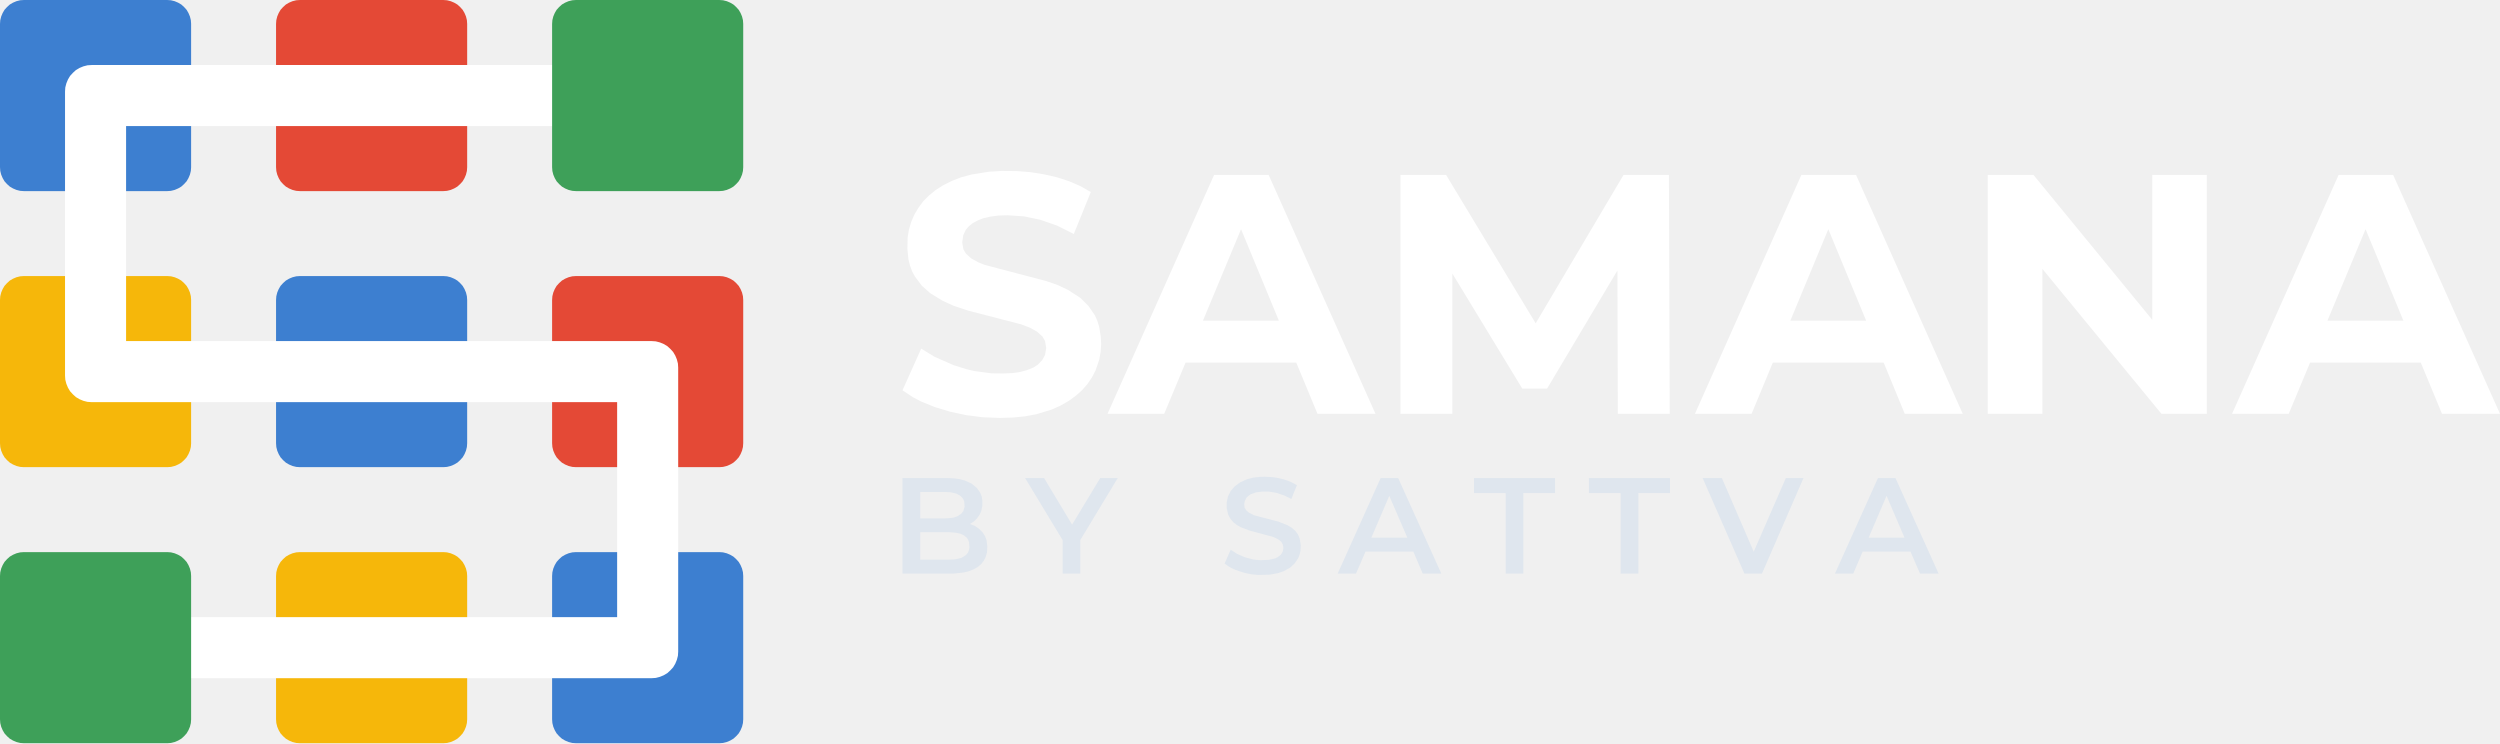
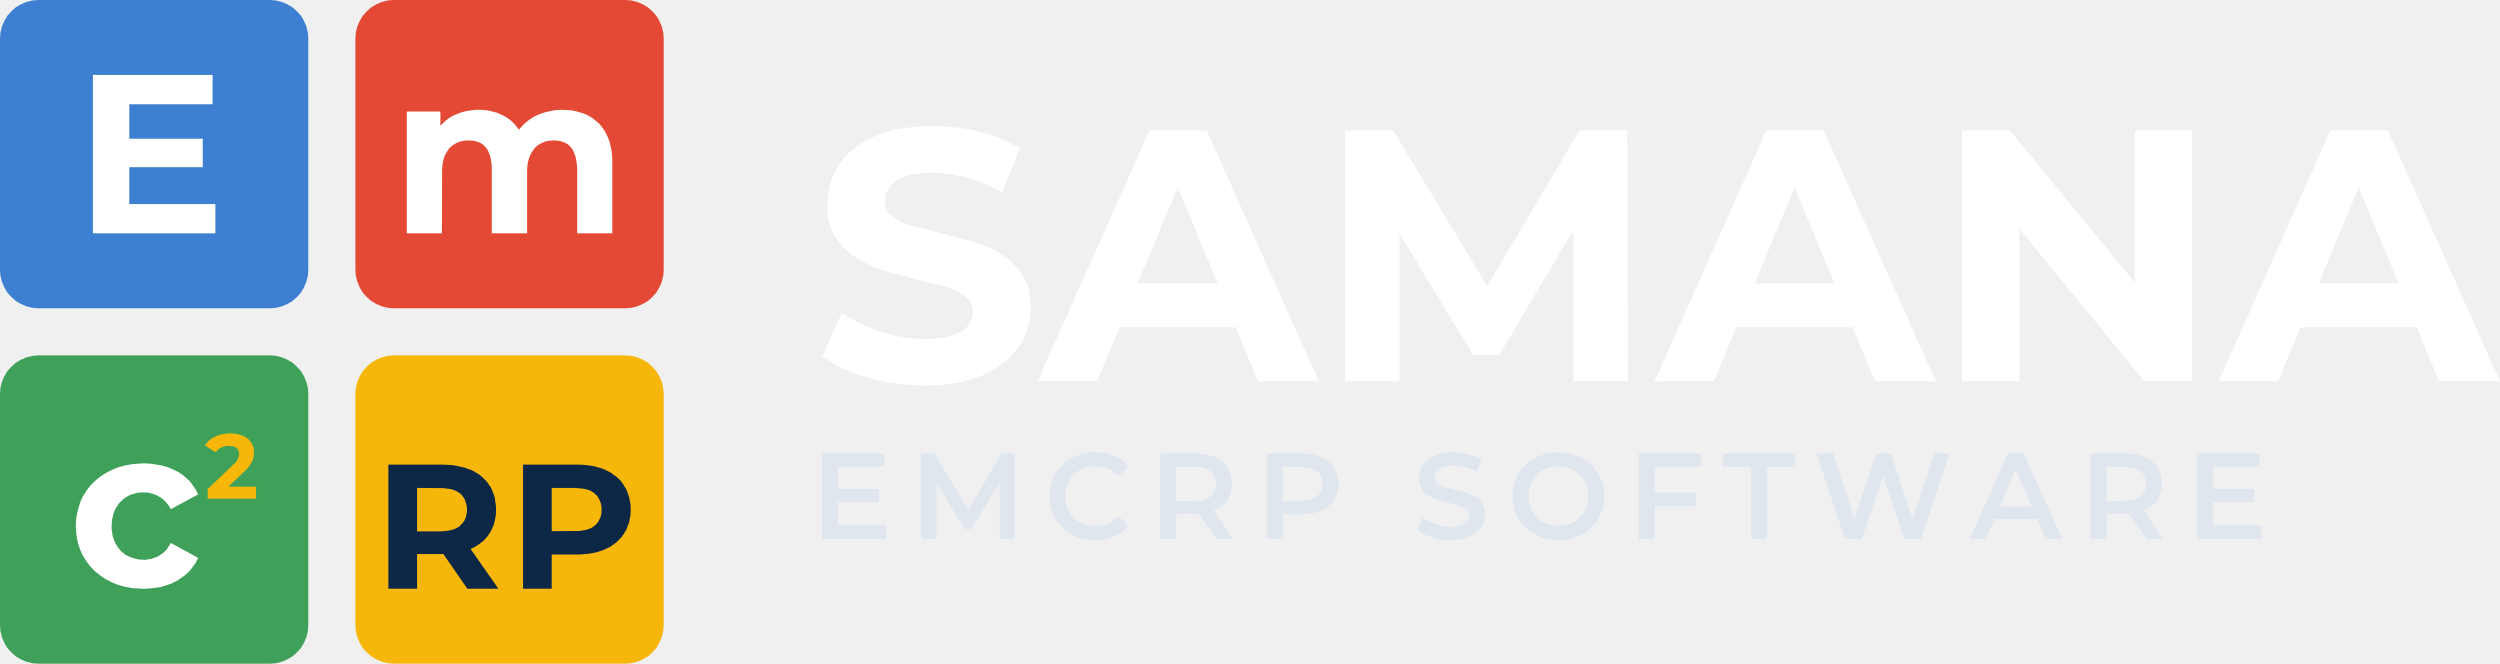
- <svg xmlns="http://www.w3.org/2000/svg" viewBox="0 0 1883.7 560.0" role="img" aria-label="Samana by Sattva">
-   <path fill="#3d7fd0" d="M126 0L18 0L15.2 0.2L12.4 0.9L9.8 2L7.4 3.4L5.3 5.3L3.4 7.4L2 9.8L0.9 12.4L0.2 15.2L0 18L0 126L0.2 128.8L0.9 131.6L2 134.2L3.4 136.6L5.3 138.7L7.4 140.6L9.8 142L12.4 143.1L15.2 143.8L18 144L126 144L128.8 143.8L131.6 143.1L134.2 142L136.6 140.6L138.7 138.7L140.6 136.6L142 134.2L143.1 131.6L143.8 128.8L144 126L144 18L143.8 15.2L143.1 12.4L142 9.8L140.6 7.4L138.7 5.3L136.6 3.4L134.2 2L131.6 0.9L128.8 0.2Z" />
-   <path fill="#e44936" d="M334 0L226 0L223.2 0.2L220.4 0.9L217.8 2L215.4 3.4L213.3 5.3L211.4 7.4L210 9.8L208.9 12.4L208.2 15.2L208 18L208 126L208.2 128.8L208.9 131.6L210 134.2L211.4 136.6L213.3 138.7L215.4 140.6L217.8 142L220.4 143.1L223.2 143.8L226 144L334 144L336.8 143.8L339.6 143.1L342.2 142L344.6 140.6L346.7 138.7L348.6 136.6L350 134.2L351.1 131.6L351.8 128.8L352 126L352 18L351.8 15.2L351.1 12.4L350 9.8L348.6 7.4L346.7 5.3L344.6 3.4L342.2 2L339.6 0.9L336.8 0.2Z" />
-   <path fill="#f6b70a" d="M126 208L18 208L15.2 208.2L12.4 208.9L9.8 210L7.4 211.4L5.3 213.3L3.4 215.4L2 217.8L0.9 220.4L0.2 223.2L0 226L0 334L0.2 336.8L0.9 339.6L2 342.2L3.4 344.6L5.3 346.7L7.4 348.6L9.8 350L12.4 351.1L15.2 351.8L18 352L126 352L128.8 351.8L131.6 351.1L134.2 350L136.6 348.6L138.7 346.7L140.6 344.6L142 342.2L143.1 339.6L143.8 336.8L144 334L144 226L143.8 223.2L143.1 220.4L142 217.8L140.6 215.4L138.7 213.3L136.6 211.4L134.2 210L131.6 208.9L128.8 208.2Z" />
-   <path fill="#3d7fd0" d="M334 208L226 208L223.2 208.2L220.4 208.9L217.8 210L215.4 211.4L213.3 213.3L211.4 215.4L210 217.8L208.9 220.4L208.2 223.2L208 226L208 334L208.2 336.8L208.9 339.6L210 342.2L211.4 344.6L213.3 346.7L215.4 348.6L217.8 350L220.4 351.1L223.2 351.8L226 352L334 352L336.8 351.8L339.6 351.1L342.2 350L344.6 348.6L346.7 346.7L348.6 344.6L350 342.2L351.1 339.6L351.8 336.8L352 334L352 226L351.8 223.2L351.1 220.4L350 217.8L348.6 215.4L346.7 213.3L344.6 211.4L342.2 210L339.6 208.9L336.8 208.2Z" />
-   <path fill="#e44936" d="M542 208L434 208L431.2 208.2L428.4 208.9L425.8 210L423.4 211.4L421.3 213.3L419.4 215.4L418 217.8L416.9 220.4L416.2 223.2L416 226L416 334L416.2 336.8L416.9 339.6L418 342.2L419.4 344.6L421.3 346.7L423.4 348.6L425.8 350L428.4 351.1L431.2 351.8L434 352L542 352L544.8 351.8L547.6 351.1L550.2 350L552.6 348.6L554.7 346.7L556.6 344.6L558 342.2L559.1 339.6L559.8 336.8L560 334L560 226L559.8 223.2L559.1 220.4L558 217.8L556.6 215.4L554.7 213.3L552.6 211.4L550.2 210L547.6 208.9L544.8 208.2Z" />
-   <path fill="#f6b70a" d="M334 416L226 416L223.2 416.2L220.4 416.9L217.8 418L215.4 419.4L213.3 421.3L211.4 423.4L210 425.8L208.9 428.4L208.2 431.2L208 434L208 542L208.2 544.8L208.9 547.6L210 550.2L211.4 552.6L213.3 554.7L215.4 556.6L217.8 558L220.4 559.1L223.2 559.8L226 560L334 560L336.8 559.8L339.6 559.1L342.2 558L344.6 556.6L346.7 554.7L348.6 552.6L350 550.2L351.1 547.6L351.8 544.8L352 542L352 434L351.8 431.2L351.1 428.4L350 425.8L348.6 423.4L346.7 421.3L344.6 419.4L342.2 418L339.6 416.9L336.8 416.2Z" />
-   <path fill="#3d7fd0" d="M542 416L434 416L431.2 416.2L428.4 416.9L425.8 418L423.4 419.4L421.3 421.3L419.4 423.4L418 425.8L416.9 428.4L416.2 431.2L416 434L416 542L416.2 544.8L416.9 547.6L418 550.2L419.4 552.6L421.3 554.7L423.4 556.6L425.8 558L428.4 559.1L431.2 559.8L434 560L542 560L544.8 559.8L547.6 559.1L550.2 558L552.6 556.6L554.7 554.7L556.6 552.6L558 550.2L559.1 547.6L559.8 544.8L560 542L560 434L559.8 431.2L559.1 428.4L558 425.8L556.6 423.4L554.7 421.3L552.6 419.4L550.2 418L547.6 416.9L544.8 416.2Z" />
-   <path fill="#ffffff" d="M65.9 49.2L62.8 50L59.9 51.2L57.2 52.8L54.9 54.9L52.8 57.2L51.2 59.9L50 62.8L49.2 65.9L49 69L49 283L49.2 286.1L50 289.2L51.2 292.1L52.8 294.8L54.9 297.1L57.2 299.2L59.9 300.8L62.8 302L65.9 302.8L69 303L465 303L465 465L142.5 465L142.5 511L491 511L494.1 510.8L497.2 510L500.1 508.8L502.8 507.2L505.1 505.1L507.2 502.8L508.8 500.1L510 497.2L510.8 494.1L511 491L511 277L510.8 273.9L510 270.8L508.8 267.9L507.2 265.2L505.1 262.9L502.8 260.8L500.1 259.2L497.2 258L494.1 257.2L491 257L95 257L95 95L417.5 95L417.5 49L69 49Z" />
-   <path fill="#3ea059" d="M126 416L18 416L15.2 416.2L12.4 416.9L9.8 418L7.4 419.4L5.3 421.3L3.4 423.4L2 425.8L0.9 428.4L0.2 431.2L0 434L0 542L0.2 544.8L0.9 547.6L2 550.2L3.4 552.6L5.3 554.7L7.4 556.6L9.8 558L12.4 559.1L15.2 559.8L18 560L126 560L128.8 559.8L131.6 559.1L134.2 558L136.6 556.6L138.7 554.7L140.6 552.6L142 550.2L143.1 547.6L143.8 544.8L144 542L144 434L143.8 431.2L143.1 428.4L142 425.8L140.6 423.4L138.7 421.3L136.6 419.4L134.2 418L131.6 416.9L128.8 416.2Z" />
-   <path fill="#3ea059" d="M542 0L434 0L431.2 0.2L428.4 0.9L425.8 2L423.4 3.4L421.3 5.3L419.4 7.4L418 9.8L416.9 12.4L416.2 15.2L416 18L416 126L416.2 128.8L416.9 131.6L418 134.2L419.4 136.6L421.3 138.7L423.4 140.6L425.8 142L428.4 143.1L431.2 143.8L434 144L542 144L544.8 143.8L547.6 143.1L550.2 142L552.6 140.6L554.7 138.7L556.6 136.6L558 134.2L559.1 131.6L559.8 128.8L560 126L560 18L559.8 15.2L559.1 12.4L558 9.8L556.6 7.4L554.7 5.3L552.6 3.4L550.2 2L547.6 0.9L544.8 0.2Z" />
-   <path fill="#ffffff" fill-rule="evenodd" d="M763.2 314.6L772.4 313.7L780.9 312.1L792.4 308.6L799.1 305.6L805.2 302.1L810.6 298.2L815.3 294L819.4 289.3L822.8 284.3L825.5 279.1L828.3 270.8L829.3 265.1L829.7 259.1L829.4 253.6L828.2 246.2L826.8 241.7L825 237.6L820.1 230.5L814.1 224.5L805 218.6L797 214.8L788.4 211.8L742 199.6L737.2 197.7L731.8 194.7L727.8 191.1L725.9 187.8L725 182.7L725.8 177.2L727.7 173.2L729.9 170.6L732.8 168.2L736.5 166.2L741 164.4L746.3 163.2L752.3 162.4L759.2 162.2L771.4 163L783.9 165.6L796.5 170L809.1 176.3L821.9 144.7L814 140.2L805.4 136.5L796.1 133.5L786.3 131.3L776.3 129.7L766.2 128.9L754.5 128.8L745 129.4L732 131.5L724.2 133.6L717.2 136.3L710.8 139.5L705 143.2L700 147.3L695.6 151.7L692 156.6L688.9 161.8L686.6 167.2L684.9 172.9L683.9 178.7L683.7 187.6L684.5 195.5L685.7 200.2L687.3 204.5L689.4 208.4L694.6 215.3L700.9 220.9L710.2 226.6L718.3 230.3L729.3 234L769.5 244.4L776 246.9L781.4 249.9L785.5 253.6L787.4 256.9L788.3 262.2L787.4 267.5L785.3 271.3L782.1 274.7L778.9 276.8L773.5 279L768.5 280.3L762.7 281.1L756 281.4L747.1 281.3L734.2 279.6L727.9 278.1L718.4 275.1L704.1 268.8L694.1 262.7L680 294.1L687.9 299.3L694 302.5L704.3 306.7L715.9 310.2L728 312.8L740.5 314.4L753.3 314.9ZM893.3 273.2L976.7 273.2L992.7 311.8L1036.4 311.8L955.9 131.8L914.8 131.8L834.5 311.8L877.2 311.8ZM935.1 172.7L963.6 241.6L906.4 241.6ZM1147 292.8L1165.7 292.8L1218.7 203.8L1219 311.8L1258.1 311.8L1257.5 131.8L1223.3 131.8L1157.1 243.6L1089.6 131.8L1055.2 131.8L1055.2 311.8L1094.3 311.8L1094.3 206.1ZM1319.8 311.8L1335.8 273.2L1419.3 273.2L1435.2 311.8L1478.9 311.8L1398.5 131.8L1357.3 131.8L1277.1 311.8ZM1349 241.6L1377.6 172.7L1406.1 241.6ZM1628.6 311.8L1662.8 311.8L1662.8 131.8L1621.7 131.8L1621.7 241L1532.2 131.8L1497.7 131.8L1497.7 311.8L1538.9 311.8L1538.9 202.6ZM1740.6 273.2L1824 273.2L1840 311.8L1883.7 311.8L1803.2 131.8L1762.1 131.8L1681.8 311.8L1724.5 311.8ZM1782.4 172.7L1810.9 241.6L1753.7 241.6Z" />
-   <path fill="#dfe6ee" fill-rule="evenodd" d="M718.5 432.2L725.9 431.4L730.1 430.4L733.8 428.9L736.9 427.1L739.4 424.9L741.4 422.3L742.8 419.4L743.7 416.2L743.9 411.5L743.3 406.9L742.2 404L740.6 401.4L737.8 398.5L734.4 396.2L730.9 394.8L733.7 393L735.8 391L738.1 387.9L739.3 385.2L740.2 381.2L740.2 377.3L739.7 374.1L738.6 371.3L735.9 367.5L732.1 364.4L727.1 362.1L723.1 361L718.7 360.4L713.7 360.2L680 360.2L680 432.2ZM715 401L720.4 401.4L723.8 402.2L726.5 403.5L728.5 405.2L729.5 406.7L730.1 408.4L730.5 412.4L730.1 414.4L729.5 416.1L727.9 418.2L724.7 420.2L722.7 420.8L719.2 421.5L715 421.7L693.4 421.7L693.4 401ZM712.3 370.7L716.2 370.9L720.5 371.9L723 373.2L725 374.9L725.9 376.3L726.5 377.9L726.8 381.7L725.9 385L724.4 387L721.4 389L718.5 390L716.2 390.3L712.3 390.6L693.4 390.6L693.4 370.7ZM842.2 360.2L829 360.2L807.8 395.3L786.7 360.2L772.4 360.2L800.7 407L800.7 432.2L814 432.2L814 406.9ZM956.7 433L963.2 431.8L967.4 430.3L972.1 427.7L975.6 424.4L978.2 420.5L979 418.5L979.9 415.2L980.1 410.8L979.3 405.8L977.9 402.5L975.8 399.8L973.2 397.6L970.2 395.8L963.5 393.1L945.1 388.3L940.8 386.1L939 384.5L937.8 382.5L937.5 380.1L937.9 377.5L939.4 374.7L942.2 372.5L946.4 371L951 370.4L956 370.4L962 371.4L968.1 373.5L973 376L977.2 365.6L974.2 363.9L970.9 362.4L967.3 361.2L962.2 360L958.4 359.5L953.2 359.2L949.4 359.3L944.2 359.9L939.6 361.1L934.5 363.4L930.4 366.4L927.3 369.9L925.3 374L924.3 378.4L924.3 382.9L925.4 387.8L927.1 390.9L929.3 393.5L932 395.6L935 397.3L941.9 399.9L958.5 404.3L961.3 405.4L963.6 406.7L965.5 408.3L966.6 410.4L967 412.8L966.6 415.3L965.7 417.1L964.6 418.4L962.7 419.8L960.9 420.7L956.2 421.8L949.7 422.1L944.4 421.6L938 419.9L932.1 417.3L927.3 414.2L922.7 424.6L925.7 426.8L929.2 428.7L933.4 430.3L938 431.7L942.8 432.7L947.7 433.2ZM1028.9 415.6L1064.9 415.6L1072 432.2L1086 432.2L1053.5 360.2L1040.3 360.2L1007.9 432.2L1021.7 432.2ZM1046.8 373.6L1060.4 405.1L1033.3 405.1ZM1171.7 371.5L1171.7 360.2L1110.6 360.2L1110.6 371.5L1134.5 371.5L1134.5 432.2L1147.8 432.2L1147.8 371.5ZM1258.3 371.5L1258.3 360.2L1197.2 360.2L1197.2 371.5L1221.1 371.5L1221.1 432.2L1234.5 432.2L1234.5 371.5ZM1345.6 360.2L1321.4 415.7L1297.4 360.2L1282.9 360.2L1314.4 432.2L1327.6 432.2L1358.9 360.2ZM1403.5 415.6L1439.5 415.6L1446.7 432.2L1460.7 432.2L1428.2 360.2L1415 360.2L1382.6 432.2L1396.4 432.2ZM1421.5 373.6L1435 405.1L1408 405.1Z" />
+ <svg xmlns="http://www.w3.org/2000/svg" viewBox="0 0 1167.7 310.0" role="img" aria-label="Samana, EMCRP software">
+   <g transform="translate(0.0 0.0)">
+     <path fill="#3d7fd0" fill-rule="evenodd" d="M126 0L18 0L15.2 0.2L12.4 0.9L9.8 2L7.4 3.4L5.3 5.3L3.4 7.4L2 9.8L0.9 12.4L0.2 15.2L0 18L0 126L0.2 128.8L0.9 131.6L2 134.2L3.4 136.6L5.3 138.7L7.4 140.6L9.8 142L12.4 143.1L15.2 143.8L18 144L126 144L128.8 143.8L131.6 143.1L134.2 142L136.6 140.6L138.7 138.7L140.6 136.6L142 134.2L143.1 131.6L143.8 128.8L144 126L144 18L143.8 15.2L143.1 12.4L142 9.8L140.6 7.4L138.7 5.3L136.6 3.4L134.2 2L131.6 0.9L128.8 0.2Z" />
+     <path fill="#e44936" fill-rule="evenodd" d="M292 0L184 0L181.2 0.2L178.4 0.9L175.8 2L173.4 3.4L171.3 5.3L169.4 7.4L168 9.8L166.9 12.4L166.2 15.2L166 18L166 126L166.2 128.8L166.9 131.6L168 134.2L169.4 136.6L171.3 138.7L173.4 140.6L175.8 142L178.4 143.1L181.2 143.8L184 144L292 144L294.8 143.8L297.6 143.1L300.2 142L302.6 140.6L304.7 138.7L306.6 136.6L308 134.2L309.1 131.6L309.8 128.8L310 126L310 18L309.8 15.2L309.1 12.4L308 9.8L306.6 7.4L304.7 5.3L302.6 3.4L300.2 2L297.6 0.9L294.8 0.2Z" />
+     <path fill="#3ea059" fill-rule="evenodd" d="M126 166L18 166L15.2 166.2L12.4 166.9L9.8 168L7.4 169.4L5.3 171.3L3.4 173.4L2 175.8L0.9 178.4L0.2 181.2L0 184L0 292L0.2 294.8L0.9 297.6L2 300.2L3.4 302.6L5.3 304.7L7.4 306.6L9.8 308L12.4 309.1L15.2 309.8L18 310L126 310L128.8 309.8L131.6 309.1L134.2 308L136.6 306.6L138.7 304.7L140.6 302.6L142 300.2L143.1 297.6L143.8 294.8L144 292L144 184L143.8 181.2L143.1 178.4L142 175.8L140.6 173.4L138.7 171.3L136.6 169.4L134.2 168L131.6 166.9L128.8 166.2Z" />
+     <path fill="#f6b70a" fill-rule="evenodd" d="M292 166L184 166L181.2 166.2L178.4 166.9L175.8 168L173.4 169.4L171.3 171.3L169.4 173.4L168 175.8L166.9 178.4L166.2 181.2L166 184L166 292L166.2 294.8L166.9 297.6L168 300.2L169.4 302.6L171.3 304.7L173.4 306.6L175.8 308L178.4 309.1L181.2 309.8L184 310L292 310L294.8 309.8L297.6 309.1L300.2 308L302.6 306.6L304.7 304.7L306.6 302.6L308 300.2L309.1 297.6L309.8 294.8L310 292L310 184L309.8 181.2L309.1 178.4L308 175.8L306.6 173.4L304.7 171.3L302.6 169.4L300.2 168L297.6 166.9L294.8 166.2Z" />
+     <path fill="#ffffff" fill-rule="evenodd" d="M43.4 109L100.6 109L100.6 95.3L60.4 95.3L60.4 78.1L94.7 78.1L94.7 64.8L60.4 64.8L60.4 48.7L99.3 48.7L99.3 35L43.4 35ZM206.5 79.5L206.7 76.7L207.2 74.2L207.7 72.8L208.7 70.9L209.9 69.2L211.4 67.9L213 66.9L214.9 66.1L216.8 65.7L218.9 65.6L220.9 65.7L222.7 66.1L224.3 66.7L225.7 67.6L226.9 68.8L227.9 70.3L229 73L229.6 76.4L229.7 79L229.7 109L246.2 109L246.2 79.5L246.4 76.7L247 74.2L247.5 72.8L248.5 70.9L249.7 69.2L251.1 67.9L252.8 66.9L254.6 66.1L256.6 65.7L258.7 65.6L260.6 65.7L262.4 66.1L264 66.7L265.5 67.6L266.7 68.8L267.7 70.3L268.8 73L269.4 76.4L269.6 79L269.6 109L286 109L286 74.7L285.8 71.5L285.3 68.6L284.6 65.8L283.6 63.4L282.4 61.1L281 59.1L279.5 57.4L276.8 55.2L274.8 54L272.6 53L269.2 52L266.7 51.5L262.8 51.3L259.6 51.4L255.1 52.3L252.3 53.2L249.6 54.4L247.1 56L244.9 57.8L242.3 60.6L241.3 59.1L239.4 57L238.4 56.1L236.1 54.5L232.3 52.7L228.1 51.6L225.1 51.3L222.2 51.3L218.2 51.8L215.7 52.4L212.3 53.7L210.1 54.9L208.1 56.4L205.7 58.7L205.7 52.1L190 52.1L190 109L206.4 109ZM75.5 274.1L80 272.6L82.8 271.2L86.4 268.7L88.6 266.7L91.2 263.2L92.6 260.6L79.8 253.6L77.9 256.6L76.2 258.3L73.6 260L70.8 261L67.8 261.5L64.6 261.3L61.5 260.5L58.7 259.2L56.4 257.3L54.9 255.5L53.4 252.7L52.6 250.3L52.1 246.7L52.3 242.9L53.1 239.5L54.1 237.3L55.9 234.7L58.1 232.7L60.1 231.5L61.5 230.9L64.6 230.1L67 230L69.3 230.1L71.5 230.7L73.6 231.5L75.5 232.7L77.3 234.3L78.9 236.3L79.8 237.8L92.6 230.9L91.2 228.3L88.6 224.7L85.3 221.8L82.8 220.2L78.6 218.3L75.5 217.4L70.6 216.6L67.1 216.4L61.8 216.8L58.4 217.4L55.2 218.3L52.2 219.5L49.3 221L46.7 222.7L44.3 224.7L42.2 226.8L40.3 229.3L38.7 231.9L37.4 234.7L36.1 239.2L35.6 242.4L35.4 245.7L35.8 250.6L36.4 253.7L37.4 256.7L38.7 259.5L40.3 262.1L42.2 264.6L44.3 266.8L46.7 268.7L49.3 270.5L52.2 272L55.2 273.2L58.4 274.1L61.8 274.7L67.1 275L70.6 274.8Z" />
+     <path fill="#f6b70a" fill-rule="evenodd" d="M97 232.9L97 228.4L109.9 216.1L110.7 215.1L111.3 213.8L111.6 212.7L111.7 211.6L111.4 210.4L110.7 209.4L109.6 208.7L108.6 208.4L106.1 208.3L104 208.7L102.2 209.7L100.7 211.2L95.6 208L97.2 206.1L99.2 204.6L101.7 203.4L103.7 202.8L106.7 202.4L110.1 202.6L112.3 203.1L114.8 204.2L116 205.1L117 206.2L117.8 207.4L118.3 208.7L118.6 210.2L118.6 211.6L118.5 213.3L118.1 214.8L117 216.9L115.5 218.9L106.7 227.3L119.6 227.3L119.6 232.9Z" />
+     <path fill="#0d2747" fill-rule="evenodd" d="M181.4 217L181.4 275L194.8 275L194.8 258.8L207.1 258.8L218.3 275L232.8 275L219.8 256.4L222.1 255.3L224 254L225.8 252.6L227.3 251L228.6 249.2L229.7 247.2L230.6 245.2L231.2 242.9L231.6 240.6L231.7 238L231.6 236.1L231.1 232.5L230 229.3L229.3 227.7L227.4 225L225 222.6L223.6 221.5L220.5 219.7L216.9 218.4L213 217.5L210.8 217.2L206.2 217ZM205.8 248.2L194.8 248.2L194.8 227.9L207 228L210.2 228.4L212.1 228.9L214.4 230.1L215.6 231.1L217 233.1L217.8 235.4L218.1 237.1L218.1 239L217.6 241.5L217 243L216.1 244.3L214.4 246L212.1 247.2L209.2 247.9ZM244.3 275L257.7 275L257.7 259L270.9 259L275.3 258.6L278 258.1L281.7 257L285 255.4L287.8 253.4L290.2 251L291.5 249.2L292.6 247.3L293.8 244.1L294.5 240.6L294.6 238L294.5 235.5L293.8 232L292.6 228.7L290.9 225.9L289.5 224.1L287.8 222.6L285 220.6L281.7 219L278 217.9L275.3 217.4L272.4 217.1L269.4 217L244.3 217ZM257.7 248.1L257.7 227.9L268.7 227.9L272.1 228.2L274.1 228.6L275.8 229.2L277.3 230.1L279 231.7L280.2 233.8L280.7 235.4L281 237.1L280.9 239.9L280.5 241.5L279.5 243.6L278.5 244.9L277.3 245.9L275.8 246.8L274.1 247.4L271 248Z" />
+   </g>
+   <path fill="#ffffff" fill-rule="evenodd" d="M438.2 179.9L444.2 179.3L449.7 178.3L457.2 176L461.6 174L465.5 171.7L469 169.2L472.1 166.5L474.8 163.4L477 160.2L478.7 156.7L480.6 151.4L481.2 147.6L481.4 143.7L481.3 140.2L480.5 135.3L479.6 132.4L478.4 129.7L475.2 125.1L471.3 121.2L465.4 117.4L460.2 114.9L454.6 112.9L424.4 105L421.3 103.8L417.7 101.8L415.1 99.5L413.9 97.3L413.3 94L413.8 90.4L415.1 87.8L416.5 86.1L418.4 84.6L420.8 83.2L423.7 82.1L427.1 81.3L431.1 80.8L435.6 80.6L443.5 81.2L451.6 82.9L459.8 85.7L468 89.8L476.4 69.2L471.3 66.4L465.7 63.9L459.6 62L453.2 60.5L446.7 59.5L440.1 59L432.5 58.9L426.3 59.3L417.9 60.6L412.8 62L408.2 63.8L404 65.9L400.3 68.3L397 70.9L394.2 73.8L391.8 77L389.8 80.4L388.3 83.9L387.2 87.6L386.6 91.4L386.4 97.2L386.9 102.3L387.7 105.4L388.8 108.2L390.1 110.8L393.5 115.2L397.6 118.9L403.6 122.6L409 125L416.1 127.4L442.3 134.1L446.5 135.8L450 137.7L452.7 140.1L453.9 142.3L454.5 145.7L453.9 149.2L452.6 151.7L450.5 153.9L448.4 155.2L444.9 156.7L441.6 157.5L437.8 158L433.5 158.3L427.7 158.2L419.3 157.1L415.2 156.1L409 154.2L399.7 150.1L393.2 146.1L384 166.5L389.2 169.9L393.1 172L399.8 174.7L407.4 177L415.3 178.7L423.4 179.7L431.7 180.1ZM522.9 152.9L577.2 152.9L587.6 178.1L616 178.1L563.6 60.9L536.9 60.9L484.6 178.1L512.4 178.1ZM550.1 87.5L568.7 132.3L531.4 132.3ZM688 165.7L700.3 165.7L734.8 107.7L734.9 178.1L760.4 178.1L760 60.9L737.8 60.9L694.6 133.6L650.7 60.9L628.3 60.9L628.3 178.1L653.7 178.1L653.7 109.2ZM800.5 178.1L811 152.9L865.3 152.9L875.7 178.1L904.2 178.1L851.8 60.9L825 60.9L772.8 178.1ZM819.6 132.3L838.2 87.5L856.8 132.3ZM1001.6 178.1L1023.9 178.1L1023.9 60.9L997.1 60.9L997.1 132L938.8 60.9L916.4 60.9L916.4 178.1L943.2 178.1L943.2 106.9ZM1074.5 152.9L1128.8 152.9L1139.2 178.1L1167.7 178.1L1115.3 60.9L1088.5 60.9L1036.3 178.1L1064.1 178.1ZM1101.7 87.5L1120.3 132.3L1083.1 132.3Z" />
+   <path fill="#dfe6ee" fill-rule="evenodd" d="M413.9 245.4L391.4 245.4L391.4 234.5L410.6 234.5L410.6 228.4L391.4 228.4L391.4 218L413.1 218L413.1 211.8L384 211.8L384 251.7L413.9 251.7ZM453.8 247.1L466.9 225.3L466.9 251.7L473.9 251.7L473.9 211.8L467.8 211.8L452.2 238.2L436.4 211.8L430.3 211.8L430.3 251.7L437.4 251.7L437.4 225.6L450.5 247.1ZM515.2 251.9L518.7 251.1L521.9 249.8L524.7 247.9L527.2 245.6L522.4 241L520.6 242.7L518.6 244.1L516.5 245L513.6 245.6L511.1 245.7L508.2 245.4L506 244.7L503.6 243.5L501.9 242.2L500.1 240.2L499 238.4L498.2 236.3L497.7 234.1L497.5 231.1L497.8 228.8L498.4 226.6L499.8 223.7L501.9 221.3L504.5 219.4L507.1 218.4L509.3 217.9L511.1 217.7L513.6 217.8L515.3 218.1L517.6 218.9L519.1 219.7L520.6 220.7L522.4 222.4L527.2 217.9L525.4 216.1L523.4 214.5L521.1 213.3L517.8 212.1L515.2 211.5L512.4 211.3L509.6 211.3L506.1 211.8L502.2 213.1L498.6 215L495.6 217.6L493.1 220.7L491.4 224.3L490.3 228.3L490.1 232.6L490.6 236.8L491.7 239.9L493.6 243.4L496.1 246.4L499.3 248.9L502.9 250.7L507 251.8L511.4 252.2ZM549.4 251.7L549.4 240L559.9 240L568.1 251.7L576 251.7L566.9 238.6L568.9 237.6L570.2 236.8L571.4 235.8L572.9 234.1L574 232.2L574.6 230.8L575 229.3L575.3 226.8L575.3 224.7L574.9 222.2L573.7 219L571.7 216.3L569.9 214.9L567.8 213.6L564.1 212.4L559.9 211.8L542 211.8L542 251.7ZM549.4 218.1L558 218.1L560.8 218.3L563.7 219.1L565.4 220.1L566.3 221L567 222L567.5 223.2L567.9 225.2L567.8 227.4L567.5 228.7L567 229.9L566.3 230.9L564.9 232.2L563.7 232.9L560.8 233.8L558 234L549.4 234ZM608.2 240.2L613.1 239.7L616.5 238.8L618 238.1L620 236.8L621.7 235.3L622.7 234.2L623.8 232.2L624.4 230.8L625 228.5L625.1 226.8L625.1 224.3L624.8 222.7L624.4 221.2L623.5 219.1L621.7 216.6L619.4 214.7L616.5 213.2L614 212.4L609.2 211.8L591.8 211.8L591.8 251.7L599.2 251.7L599.2 240.2ZM608.8 218.1L611.4 218.4L613.5 219.1L615.2 220.1L616.5 221.5L617.3 223.2L617.7 226L617.5 228.1L617.1 229.3L616.5 230.4L615.2 231.8L614.1 232.6L611.4 233.6L608.8 233.9L599.2 233.9L599.2 218.1ZM681.7 252L684.3 251.4L687.3 250.3L689.8 248.7L691.6 246.8L692.9 244.6L693.5 242.3L693.7 239.2L693.1 236.5L692.2 234.8L690.9 233.4L689.5 232.2L687.8 231.3L684.5 230L674.7 227.5L672.2 226.3L671.1 225.5L670.4 224.4L670.1 223.2L670.2 221.6L671.1 219.8L672.7 218.6L675 217.7L677.5 217.4L680.3 217.5L683.6 218L687 219.1L689.7 220.5L692.1 214.8L689.8 213.5L687.9 212.8L683.1 211.6L680.2 211.3L677.7 211.3L672.9 211.8L670.5 212.6L667.8 213.9L665.7 215.7L664.1 217.7L663.2 220L662.8 222.5L662.9 224.9L663.6 227.5L664.6 229.2L665.9 230.5L667.4 231.6L669.2 232.6L673.1 233.9L681.7 236.2L684.3 237.3L685.6 238.4L686.2 239.6L686.4 240.9L686.2 242.3L685.1 244L683 245.3L680.4 245.9L676.9 246.1L673.2 245.6L670.4 244.8L667.1 243.4L664.4 241.7L661.9 247.4L663.5 248.6L665.5 249.7L668.7 250.9L671.3 251.6L673.9 252L676.7 252.2ZM729.7 252.2L734 251.5L738 250L740.1 248.9L742 247.5L744.9 244.7L746.2 242.8L747.4 240.7L748.8 236.8L749.3 232.6L749.1 228.3L748 224.3L746.2 220.7L743.8 217.6L740.8 215.1L737.2 213.1L733.2 211.8L728.8 211.3L724.3 211.5L720.1 212.5L716.3 214.2L713.1 216.5L710.4 219.4L708.3 222.8L707 226.7L706.4 230.8L706.7 235.2L707.4 238.4L709.1 242L711.4 245.2L714.3 247.9L717.8 250L721.7 251.5L725.2 252.1ZM726.7 245.7L723.9 245.2L721.3 244.3L719 242.8L716.8 240.6L715.4 238.3L714.4 235.7L713.9 232.9L714 229.9L714.5 227.2L715.6 224.7L717.1 222.5L719.1 220.6L721.3 219.2L723.9 218.2L726.7 217.8L729.6 217.8L732.4 218.4L734.9 219.4L737.1 221L738.9 222.9L740.4 225.1L741.4 227.7L741.8 230.5L741.8 233.5L741.2 236.3L740.1 238.8L738.6 241L736.7 242.8L734.4 244.3L731.9 245.2L729.6 245.6ZM792 236.4L792 230.1L772.8 230.1L772.8 218L794.5 218L794.5 211.8L765.4 211.8L765.4 251.7L772.8 251.7L772.8 236.4ZM838.5 211.8L804.7 211.8L804.7 218.1L817.9 218.1L817.9 251.7L825.3 251.7L825.3 218.1L838.5 218.1ZM897.3 251.7L910.6 211.8L903.5 211.8L893.3 242.3L883.2 211.8L876.4 211.8L866.1 242.1L856.2 211.8L848.5 211.8L861.7 251.7L869.6 251.7L879.6 222.2L889.5 251.7ZM951.5 242.4L955.5 251.7L963.2 251.7L945.2 211.8L937.9 211.8L920 251.7L927.6 251.7L931.6 242.4ZM949 236.6L934.1 236.6L941.5 219.2ZM983.9 240L994.4 240L1002.6 251.7L1010.5 251.7L1001.4 238.6L1003.4 237.6L1004.7 236.8L1006.9 234.7L1008.2 232.9L1008.8 231.5L1009.7 228.5L1009.8 224.7L1009.1 221.1L1007.6 218.1L1005.3 215.6L1003.4 214.2L1001.1 213.2L998.6 212.4L995.9 212L992.8 211.8L976.5 211.8L976.5 251.7L983.9 251.7ZM992.5 218.1L995.3 218.3L997.5 218.8L999.4 219.7L1000.8 221L1001.8 222.6L1002.4 225.2L1002.2 228.1L1001.5 229.9L1000.4 231.4L999.4 232.2L997.5 233.2L996.1 233.6L993.5 233.9L983.9 234L983.9 218.1ZM1033.7 245.4L1033.7 234.5L1052.9 234.5L1052.9 228.4L1033.7 228.4L1033.7 218L1055.4 218L1055.4 211.8L1026.3 211.8L1026.3 251.7L1056.2 251.7L1056.2 245.4Z" />
</svg>
